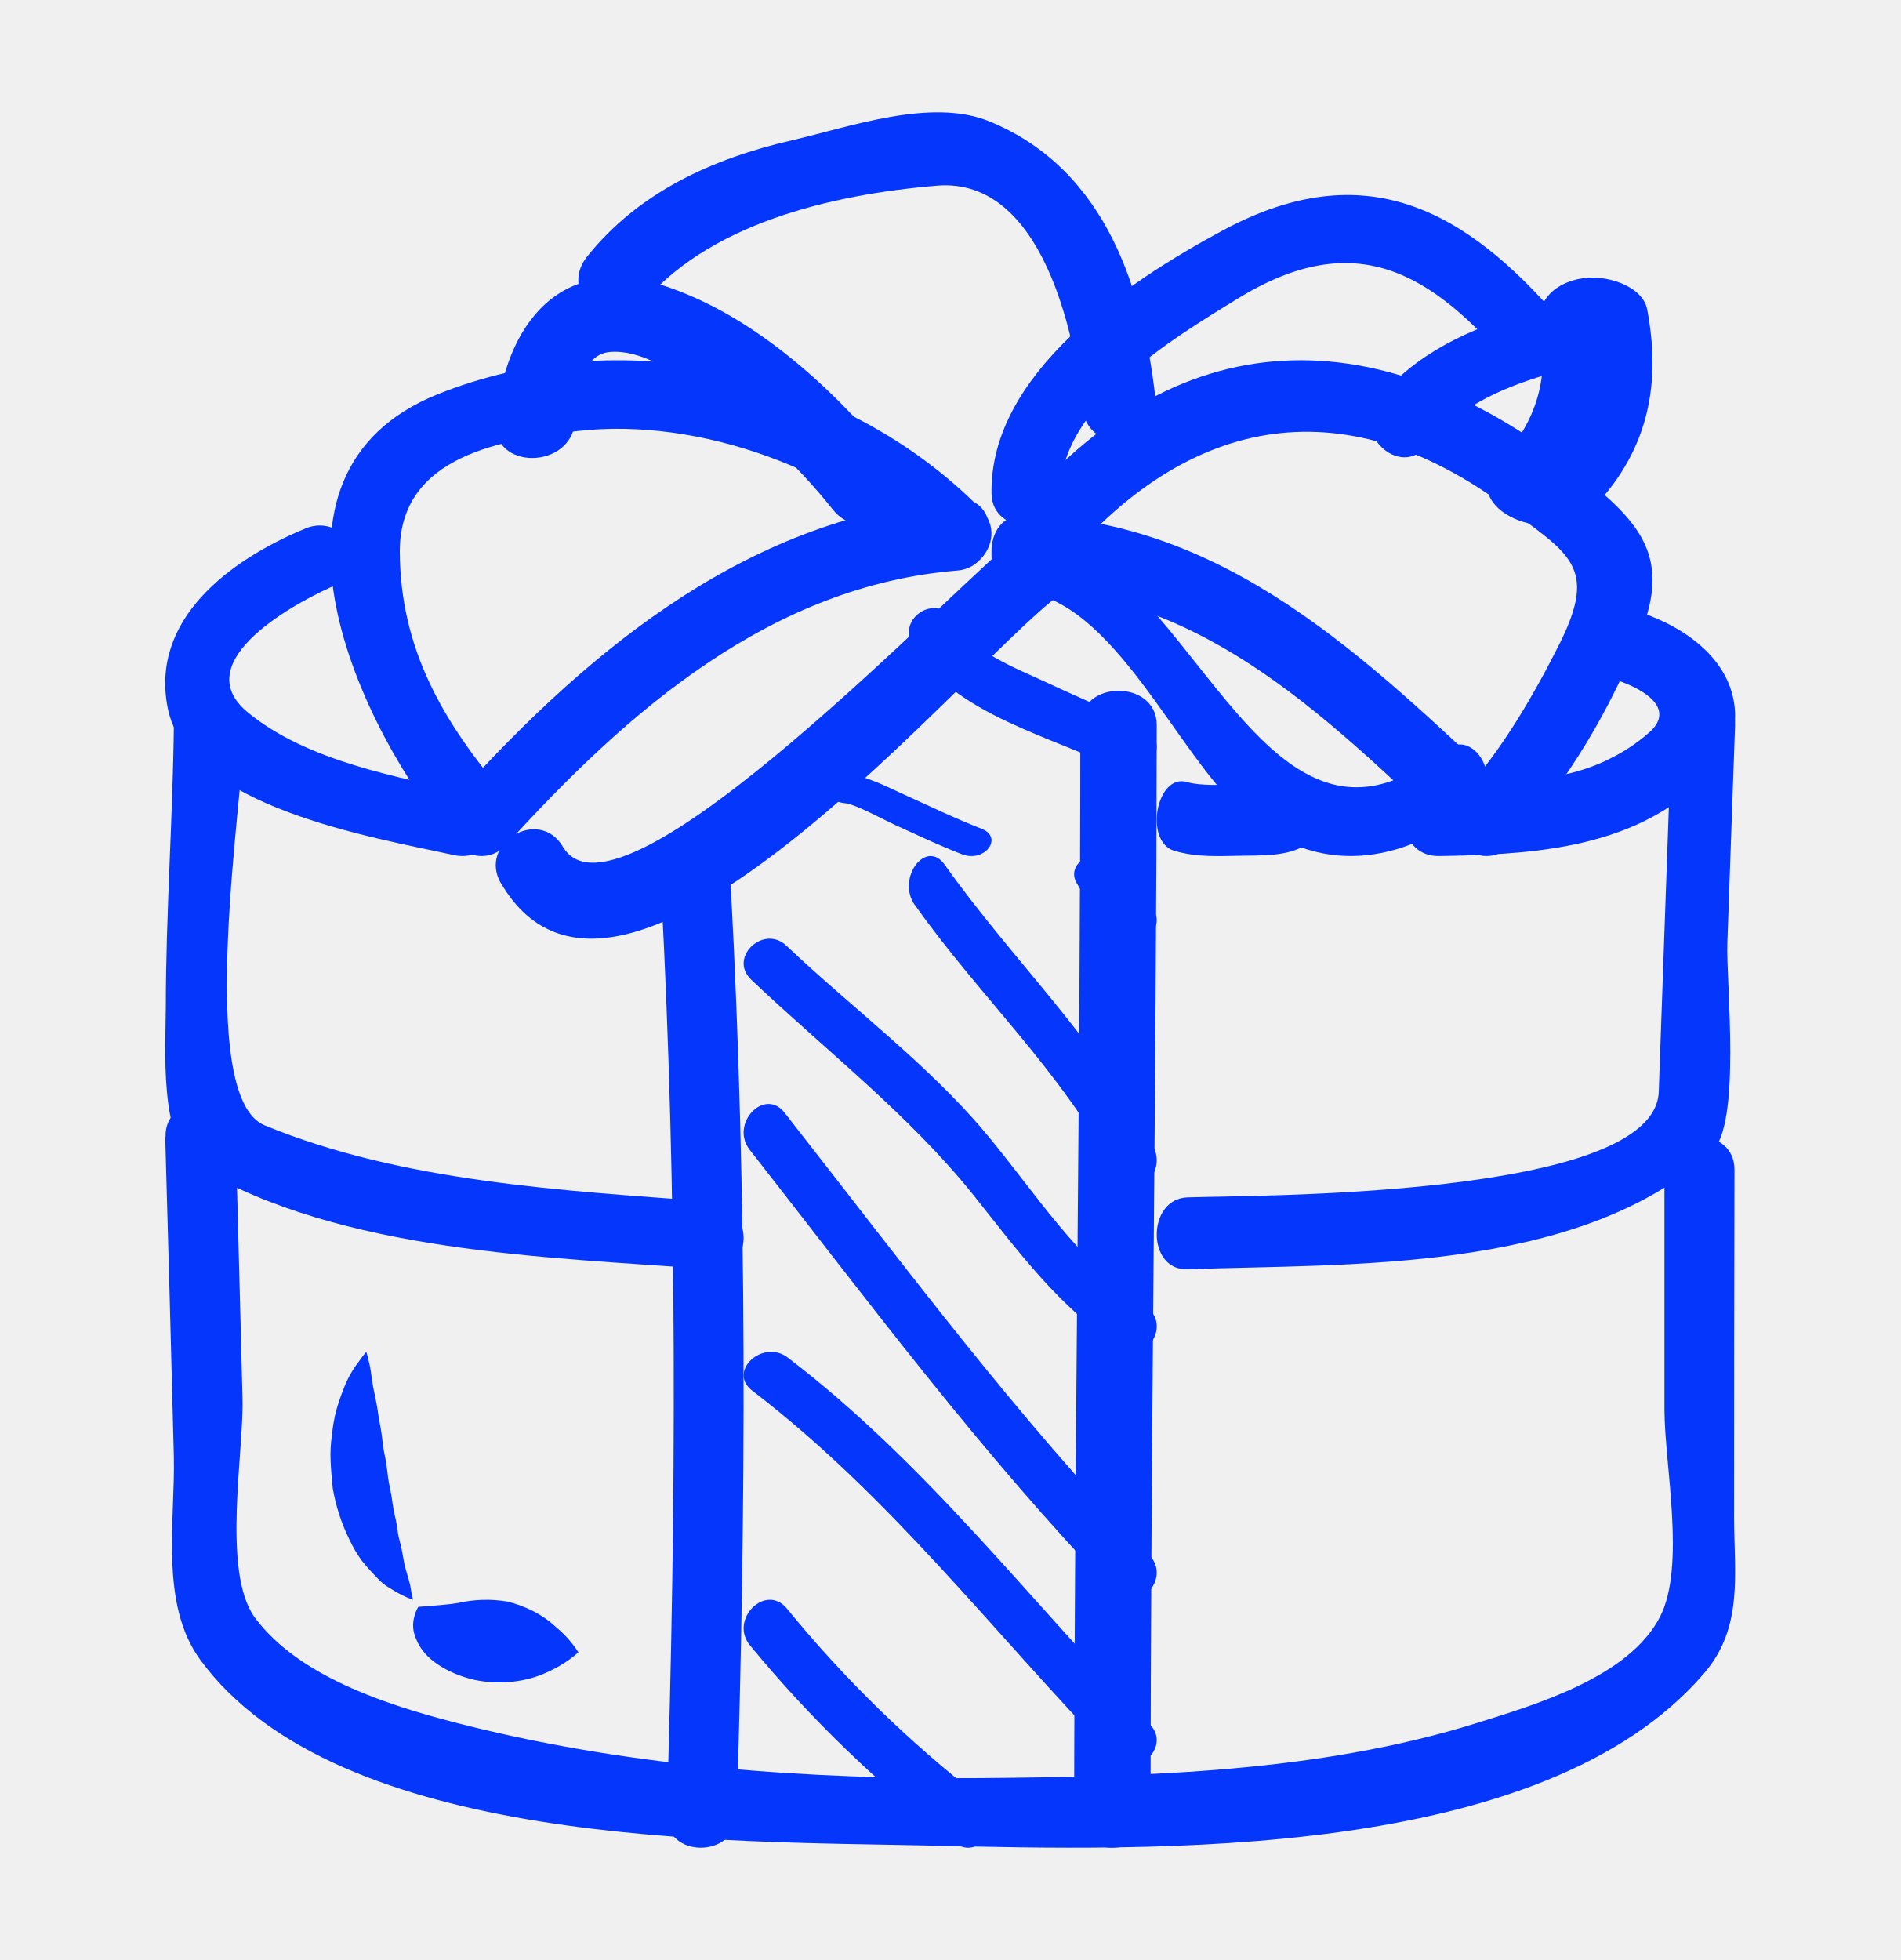
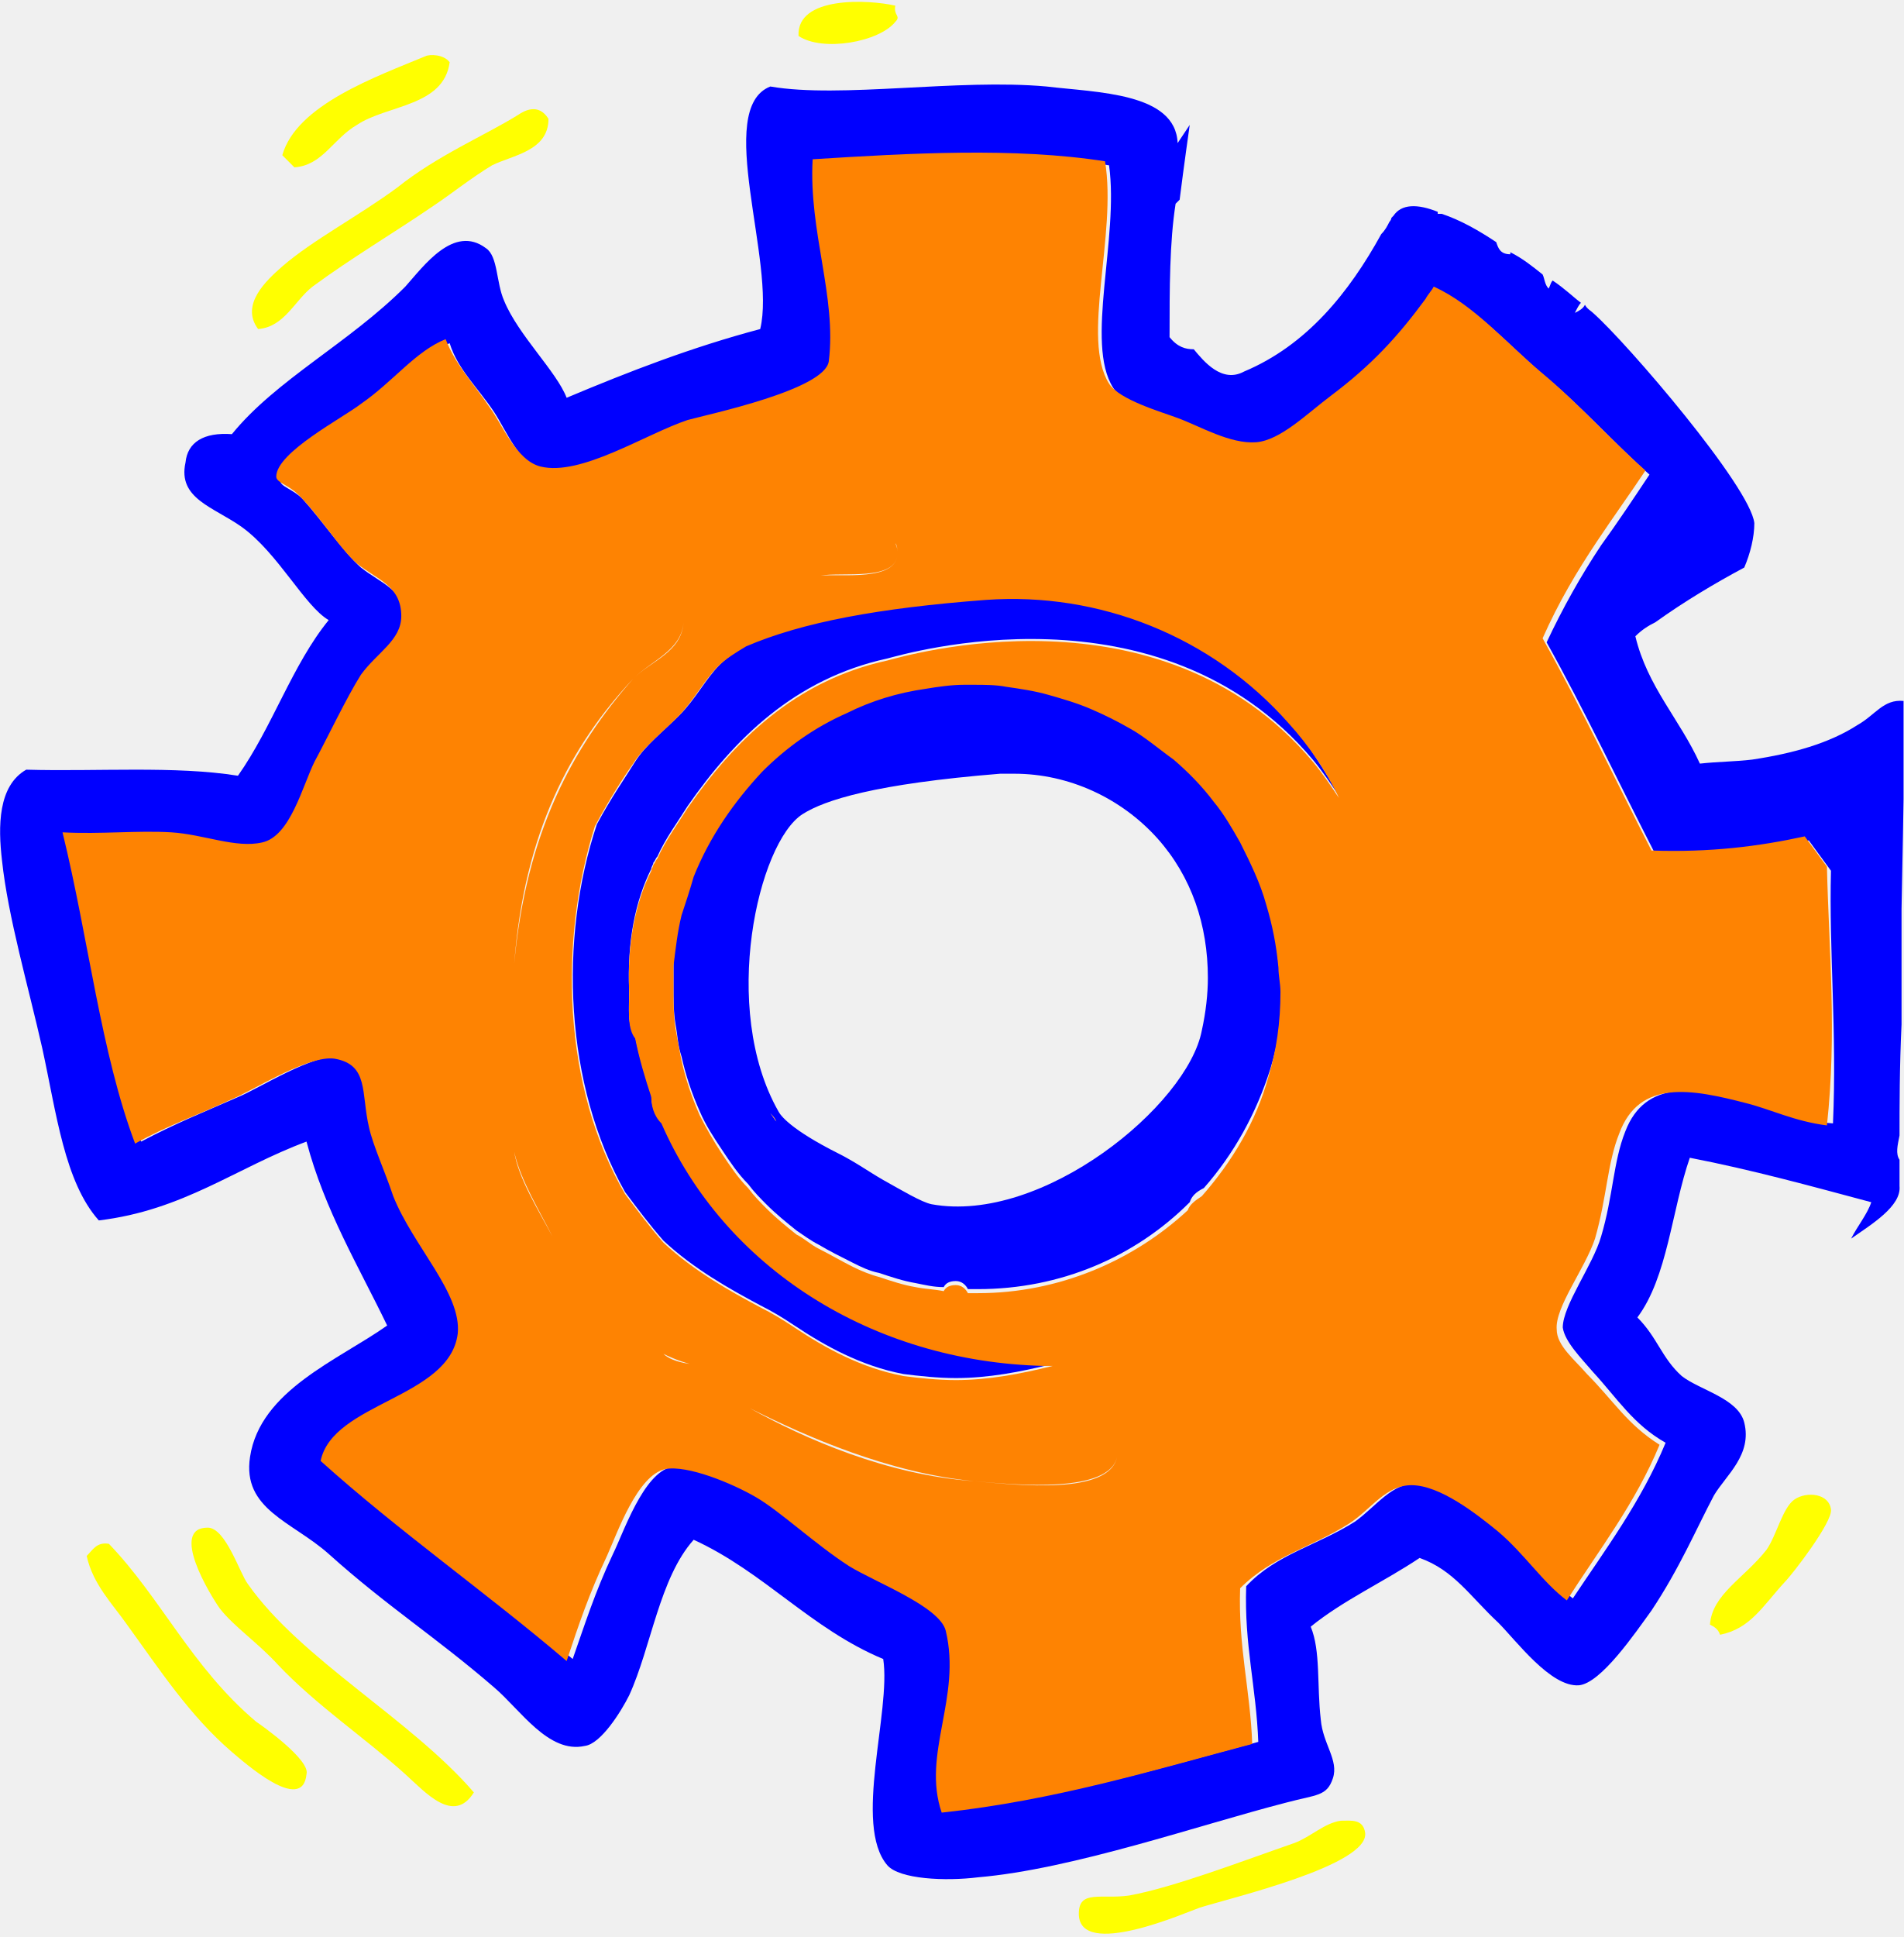
- <svg xmlns="http://www.w3.org/2000/svg" width="32" height="33" viewBox="0 0 32 33" fill="none">
-   <path d="M16.525 8.58C14.168 6.181 10.399 5.42 7.37 6.638C4.038 7.979 6.024 12.273 7.707 14.238C7.814 14.35 7.959 14.413 8.109 14.413C8.26 14.413 8.405 14.35 8.512 14.238C10.591 11.942 13.001 9.858 16.122 9.606C16.849 9.546 16.854 8.344 16.122 8.404C12.683 8.686 10.013 10.84 7.705 13.389H8.51C7.481 12.185 6.736 10.94 6.732 9.281C6.732 7.657 8.484 7.401 9.726 7.257C11.781 7.02 14.23 7.916 15.717 9.43C16.246 9.968 17.051 9.119 16.522 8.58H16.525Z" fill="#0536FC" />
-   <path d="M9.686 7.099C9.718 6.74 9.751 5.97 10.269 5.926C10.787 5.882 11.298 6.247 11.692 6.488C12.587 7.053 13.375 7.76 14.022 8.578C14.534 9.224 15.693 8.59 15.173 7.935C14.194 6.701 12.839 5.395 11.289 4.848C9.449 4.197 8.495 5.465 8.351 7.099C8.277 7.918 9.612 7.912 9.684 7.099H9.686Z" fill="#0536FC" />
-   <path d="M10.759 5.18C11.89 3.764 14 3.275 15.776 3.126C17.552 2.977 18.106 5.65 18.229 6.877C18.305 7.646 19.551 7.654 19.474 6.877C19.281 4.939 18.651 2.859 16.66 2.044C15.679 1.64 14.294 2.142 13.332 2.363C11.982 2.673 10.742 3.246 9.882 4.325C9.392 4.933 10.271 5.795 10.762 5.18H10.759Z" fill="#0536FC" />
-   <path d="M17.714 9.731C19.897 6.973 22.591 6.468 25.375 8.545C26.425 9.327 26.905 9.538 26.27 10.82C25.823 11.712 25.282 12.641 24.625 13.361H25.429C22.987 11.058 20.644 8.767 17.244 8.673C16.511 8.654 16.514 9.893 17.244 9.913C20.326 9.997 22.426 12.163 24.63 14.237C24.738 14.35 24.882 14.413 25.031 14.413C25.181 14.413 25.325 14.35 25.433 14.237C26.39 13.172 27.15 11.917 27.671 10.539C28.112 9.327 27.559 8.76 26.655 8.026C23.298 5.316 19.771 5.254 16.92 8.855C16.444 9.456 17.243 10.337 17.723 9.731H17.714Z" fill="#0536FC" />
-   <path d="M17.857 8.319C17.831 6.851 19.707 5.724 20.845 5.025C22.848 3.796 24.118 4.612 25.456 6.171C25.541 5.864 25.626 5.556 25.712 5.249C24.731 5.545 23.845 5.944 23.203 6.727C22.745 7.281 23.566 8.067 24.024 7.507C24.546 6.87 25.221 6.553 26.021 6.313C26.466 6.178 26.553 5.713 26.277 5.391C24.675 3.525 22.985 2.597 20.604 3.872C18.948 4.761 16.658 6.301 16.696 8.315C16.709 9.025 17.871 9.027 17.857 8.315V8.319Z" fill="#0536FC" />
-   <path d="M25.927 5.602C26.01 5.985 25.99 6.377 25.869 6.755C25.748 7.132 25.529 7.485 25.224 7.792C24.501 8.554 26.132 9.284 26.845 8.532C27.788 7.538 27.964 6.408 27.736 5.209C27.66 4.813 27.029 4.6 26.582 4.697C26.044 4.813 25.842 5.204 25.927 5.6V5.602Z" fill="#0536FC" />
-   <path d="M8.438 14.874C10.454 18.311 16.248 11.202 17.826 10.027C18.446 9.564 17.846 8.495 17.219 8.964C16.202 9.724 10.429 15.871 9.478 14.256C9.079 13.578 8.037 14.196 8.438 14.878V14.874Z" fill="#0536FC" />
-   <path d="M17.189 9.954C18.767 10.108 19.806 12.693 20.935 13.682C22.175 14.765 23.595 14.568 24.823 13.59C25.35 13.168 24.833 12.212 24.299 12.641C21.162 15.159 20.068 9.135 17.193 8.85C16.527 8.785 16.532 9.886 17.193 9.95L17.189 9.954Z" fill="#0536FC" />
-   <path d="M5.143 8.898C3.864 9.427 2.524 10.431 2.825 11.924C3.158 13.592 6.3 14.101 7.644 14.397C8.351 14.553 8.651 13.516 7.944 13.361C6.688 13.083 5.178 12.82 4.172 11.994C3.119 11.129 5.021 10.113 5.709 9.826C6.375 9.55 5.8 8.624 5.141 8.898H5.143Z" fill="#0536FC" />
-   <path d="M24.235 14.413C25.658 14.39 27.211 14.312 28.377 13.393C28.863 13.01 29.286 12.558 29.207 11.889C29.105 11.018 28.245 10.485 27.48 10.265C26.734 10.051 26.414 11.219 27.162 11.433C27.547 11.543 28.259 11.884 27.782 12.322C27.586 12.496 27.368 12.644 27.133 12.761C26.277 13.207 25.166 13.188 24.233 13.203C23.458 13.216 23.457 14.426 24.233 14.413H24.235Z" fill="#0536FC" />
-   <path d="M19.996 21.37C22.69 21.272 26.57 21.448 28.818 19.403C29.331 18.938 29.062 16.543 29.086 15.878C29.129 14.657 29.172 13.436 29.216 12.215C29.244 11.435 28.177 11.437 28.15 12.215L27.931 18.382C27.866 20.18 21.073 20.121 19.994 20.16C19.307 20.185 19.305 21.395 19.994 21.37H19.996Z" fill="#0536FC" />
-   <path d="M2.928 12.182C2.911 13.778 2.793 15.369 2.792 16.965C2.792 17.575 2.666 19.258 3.328 19.65C5.755 21.088 9.187 21.163 11.947 21.368C12.716 21.425 12.71 20.285 11.947 20.229C9.477 20.045 6.765 19.9 4.455 18.947C3.267 18.458 4.11 13.312 4.123 12.182C4.13 11.447 2.936 11.448 2.928 12.182Z" fill="#0536FC" />
-   <path d="M2.782 19.138C2.833 20.928 2.882 22.719 2.927 24.51C2.954 25.591 2.682 27.002 3.371 27.944C5.686 31.109 12.228 30.996 15.628 31.072C19.352 31.156 25.967 31.36 28.699 28.168C29.356 27.398 29.202 26.506 29.2 25.564C29.2 23.607 29.202 21.649 29.206 19.692C29.206 18.954 28.028 18.954 28.027 19.692C28.027 21.038 28.027 22.384 28.027 23.732C28.027 24.653 28.391 26.373 27.951 27.224C27.428 28.238 25.862 28.699 24.864 29.011C22.201 29.843 19.292 29.913 16.523 29.937C13.63 29.96 10.697 29.756 7.889 29.059C6.683 28.76 5.059 28.278 4.29 27.233C3.732 26.468 4.107 24.441 4.084 23.554C4.046 22.083 4.008 20.611 3.968 19.14C3.945 18.404 2.767 18.401 2.788 19.14L2.782 19.138Z" fill="#0536FC" />
-   <path d="M11.131 14.959C11.41 20.147 11.388 25.366 11.227 30.562C11.204 31.292 12.386 31.29 12.403 30.562C12.564 25.371 12.586 20.152 12.307 14.959C12.269 14.233 11.091 14.229 11.131 14.959Z" fill="#0536FC" />
-   <path d="M18.191 12.208C18.191 18.32 18.093 24.424 18.087 30.532C18.087 31.302 19.373 31.302 19.374 30.532C19.374 24.42 19.472 18.315 19.478 12.208C19.478 11.438 18.192 11.438 18.191 12.208Z" fill="#0536FC" />
-   <path d="M19.779 14.325C20.137 14.435 20.52 14.415 20.883 14.408C21.229 14.399 21.662 14.427 21.987 14.228C22.472 13.935 22.257 12.773 21.769 13.071C21.503 13.233 21.165 13.197 20.88 13.207C20.595 13.216 20.204 13.232 19.991 13.168C19.476 13.009 19.255 14.166 19.773 14.325H19.779Z" fill="#0536FC" />
-   <path d="M15.362 10.858C16.032 12.039 17.779 12.414 18.876 12.976C19.332 13.21 19.733 12.49 19.275 12.255C18.735 11.981 18.183 11.753 17.639 11.498C17.13 11.259 16.342 10.969 16.046 10.437C15.784 9.98 15.101 10.396 15.362 10.858Z" fill="#0536FC" />
-   <path d="M14.226 13.523C14.405 13.539 14.865 13.795 15.084 13.895C15.452 14.061 15.815 14.236 16.198 14.383C16.58 14.531 16.905 14.1 16.528 13.953C16.079 13.78 15.66 13.574 15.23 13.381C14.925 13.245 14.587 13.057 14.226 13.024C13.807 12.987 13.811 13.486 14.226 13.523Z" fill="#0536FC" />
-   <path d="M12.63 27.704C13.645 28.938 14.799 30.051 16.068 31.022C16.518 31.367 16.954 30.603 16.511 30.265C15.307 29.331 14.213 28.264 13.25 27.083C12.89 26.648 12.271 27.272 12.63 27.704Z" fill="#0536FC" />
-   <path d="M12.665 23.413C15.009 25.205 16.745 27.513 18.764 29.592C19.131 29.969 19.729 29.411 19.364 29.036C17.345 26.957 15.61 24.648 13.266 22.858C12.846 22.536 12.242 23.09 12.665 23.413Z" fill="#0536FC" />
-   <path d="M12.625 19.36C14.614 21.901 16.54 24.498 18.766 26.807C19.151 27.205 19.737 26.58 19.352 26.182C17.126 23.873 15.2 21.271 13.211 18.735C12.871 18.298 12.283 18.926 12.625 19.36Z" fill="#0536FC" />
-   <path d="M12.647 16.493C13.903 17.683 15.317 18.778 16.392 20.122C17.144 21.064 17.829 22.01 18.866 22.69C19.313 22.985 19.733 22.288 19.29 21.996C18.15 21.247 17.44 20.084 16.589 19.069C15.624 17.918 14.336 16.96 13.241 15.922C12.855 15.557 12.261 16.126 12.647 16.491V16.493Z" fill="#0536FC" />
-   <path d="M15.404 15.235C16.502 16.787 17.861 18.015 18.795 19.768C19.06 20.266 19.68 19.788 19.412 19.284C18.435 17.456 17.053 16.174 15.909 14.561C15.592 14.111 15.088 14.79 15.404 15.238V15.235Z" fill="#0536FC" />
-   <path d="M18.125 14.859C18.33 15.227 18.637 15.538 19.013 15.758C19.357 15.96 19.674 15.45 19.33 15.25C19.048 15.08 18.819 14.843 18.668 14.562C18.482 14.224 17.939 14.522 18.125 14.859Z" fill="#0536FC" />
-   <path d="M6.168 22.761C6.168 22.761 6.192 22.838 6.222 22.97C6.252 23.102 6.265 23.297 6.313 23.493C6.333 23.593 6.354 23.698 6.368 23.804C6.382 23.91 6.412 24.038 6.427 24.154C6.442 24.271 6.453 24.395 6.481 24.515C6.508 24.635 6.519 24.758 6.535 24.881C6.551 25.005 6.585 25.115 6.6 25.241C6.615 25.359 6.637 25.476 6.665 25.591C6.691 25.702 6.696 25.825 6.725 25.925C6.754 26.025 6.773 26.132 6.791 26.232C6.821 26.437 6.89 26.582 6.912 26.721C6.934 26.86 6.956 26.935 6.956 26.935C6.893 26.914 6.832 26.889 6.773 26.859C6.703 26.824 6.635 26.785 6.569 26.742C6.481 26.693 6.401 26.628 6.334 26.548C6.248 26.462 6.167 26.37 6.09 26.274C6.01 26.163 5.94 26.043 5.881 25.917C5.749 25.648 5.655 25.359 5.603 25.059C5.588 24.906 5.573 24.752 5.567 24.601C5.56 24.454 5.567 24.306 5.59 24.16C5.602 24.023 5.626 23.887 5.66 23.754C5.694 23.633 5.734 23.514 5.78 23.397C5.843 23.227 5.93 23.07 6.038 22.93C6.114 22.819 6.168 22.761 6.168 22.761Z" fill="#0536FC" />
-   <path d="M9.739 27.82C9.587 27.956 9.403 28.072 9.196 28.163C9.018 28.244 8.818 28.296 8.61 28.317C8.401 28.338 8.188 28.326 7.987 28.283C7.756 28.23 7.545 28.14 7.369 28.022C7.196 27.907 7.071 27.76 7.008 27.597C6.95 27.472 6.941 27.339 6.979 27.21C6.992 27.157 7.013 27.105 7.043 27.055L7.277 27.036C7.417 27.022 7.56 27.016 7.715 26.989C7.984 26.927 8.272 26.919 8.547 26.966C8.867 27.047 9.145 27.192 9.349 27.384C9.508 27.515 9.639 27.662 9.739 27.82Z" fill="#0536FC" />
+ <svg xmlns="http://www.w3.org/2000/svg" width="404" height="411" viewBox="0 0 404 411" fill="none">
+   <g clip-path="url(#clip0_626_904)">
+     <path fill-rule="evenodd" clip-rule="evenodd" d="M190.018 4.632C191.302 3.345 189.59 3.345 190.018 1.201C184.454 -0.086 169.048 -0.944 169.476 7.634C174.611 11.065 186.594 8.92 190.018 4.632Z" fill="#FFFF00" />
+     <path fill-rule="evenodd" clip-rule="evenodd" d="M75.751 26.503C82.17 22.215 94.153 22.644 95.437 13.209C94.153 11.493 91.157 11.493 90.302 11.922C80.03 16.211 62.912 22.215 59.916 32.937C60.772 33.794 61.628 34.652 62.484 35.51C68.475 35.081 70.615 29.506 75.751 26.503Z" fill="#FFFF00" />
+     <path fill-rule="evenodd" clip-rule="evenodd" d="M66.336 60.813C74.467 54.809 83.882 49.233 92.014 43.658C95.865 41.085 100.145 37.654 104.425 35.081C108.704 32.936 116.408 32.078 116.408 25.217C114.268 21.786 111.272 23.501 109.988 24.359C103.141 28.648 92.87 32.936 84.31 39.798C76.179 45.802 66.336 50.949 59.916 56.524C56.492 59.526 50.929 64.673 54.781 69.819C60.344 69.39 62.484 63.815 66.336 60.813Z" fill="#FFFF00" />
+     <path fill-rule="evenodd" clip-rule="evenodd" d="M380.891 318.136C378.323 319.852 377.039 325.856 374.899 328.858C370.191 334.862 363.344 338.293 362.916 344.726C363.772 345.155 364.628 345.584 365.056 346.871C371.475 345.584 374.043 340.866 378.751 335.72C380.463 334.005 389.022 322.854 388.594 320.281C388.166 316.85 383.458 316.421 380.891 318.136Z" fill="#FFFF00" />
+     <path fill-rule="evenodd" clip-rule="evenodd" d="M52.641 336.149C50.929 334.005 47.933 324.141 44.081 324.141C35.95 324.141 44.509 338.293 46.649 341.295C49.645 345.155 54.78 348.586 59.06 353.304C67.192 361.881 77.463 368.743 86.022 376.463C90.302 380.323 96.293 387.185 100.573 380.323C87.306 364.883 63.768 352.017 52.641 336.149Z" fill="#FFFF00" />
+     <path fill-rule="evenodd" clip-rule="evenodd" d="M54.352 365.312C40.657 353.732 34.237 339.151 23.11 327.571C20.542 327.142 19.686 328.858 18.402 330.144C19.686 336.148 23.966 340.437 26.962 344.726C33.809 354.161 40.229 364.025 49.216 371.745C51.784 373.889 64.195 385.04 65.051 376.462C65.907 373.46 55.635 366.169 54.352 365.312Z" fill="#FFFF00" />
+     <path fill-rule="evenodd" clip-rule="evenodd" d="M284.598 386.326C281.175 386.755 278.179 389.757 274.755 391.043C263.628 394.903 249.077 400.479 239.662 402.194C233.671 403.052 228.963 400.907 228.963 406.054C228.963 415.918 252.073 405.625 254.641 404.767C261.488 402.623 290.59 395.761 289.734 388.899C289.306 385.897 286.738 386.326 284.598 386.326Z" fill="#FFFF00" />
+     <path fill-rule="evenodd" clip-rule="evenodd" d="M404.001 148.732C399.721 148.303 398.009 151.734 394.157 153.878C388.166 157.738 380.462 159.883 371.903 161.169C368.479 161.598 364.628 161.598 360.776 162.027C356.496 152.592 349.649 145.73 347.081 135.008C348.365 133.722 349.649 132.864 351.361 132.006C357.352 127.717 363.772 123.858 370.191 120.427C371.475 117.424 372.331 113.994 372.331 110.991C371.475 103.272 345.369 72.822 338.094 66.389C337.666 65.96 336.81 65.531 336.382 64.674C335.954 65.531 335.098 65.96 334.242 66.389C334.67 65.531 335.098 64.674 335.526 64.245C333.814 62.958 332.102 61.242 329.535 59.527C329.107 59.956 329.107 60.385 328.679 61.242C327.823 60.385 327.823 59.098 327.395 58.24C325.255 56.525 323.115 54.809 320.547 53.523V53.952C318.407 53.952 317.979 52.665 317.551 51.379C313.7 48.805 309.848 46.661 305.996 45.374C305.568 45.374 305.568 45.374 305.14 45.374C305.14 45.374 305.14 45.374 305.14 44.945C300.861 43.23 297.437 43.23 295.725 45.803L295.297 46.232C295.297 46.661 294.869 47.09 294.869 47.09C294.441 47.947 294.013 48.805 293.157 49.663C286.31 62.1 277.323 73.251 264.056 78.826C259.348 81.399 255.496 76.682 253.357 74.109C251.645 74.109 249.933 73.68 248.221 71.535C248.221 61.242 248.221 51.379 249.505 43.23C249.933 42.801 249.933 42.801 250.361 42.372C251.217 35.51 252.501 26.504 252.501 26.504C251.645 27.791 250.789 29.077 249.933 30.364C249.505 19.642 232.814 19.642 222.115 18.355C203.285 16.64 178.463 20.929 163.484 18.355C151.501 23.073 164.768 55.667 161.344 69.82C146.793 73.68 133.526 78.826 120.259 84.401C118.119 78.826 109.988 71.106 106.992 63.816C105.28 59.956 105.708 54.381 103.14 52.665C96.293 47.519 89.874 56.525 86.022 60.814C74.039 72.822 58.632 80.542 49.217 92.121C43.225 91.692 39.801 93.837 39.373 98.125C37.662 105.845 45.365 107.56 51.357 111.849C59.06 117.424 64.624 128.575 69.759 131.577C62.056 141.012 57.776 154.307 50.501 164.6C37.234 162.456 20.543 163.742 5.564 163.314C-0.427 166.745 -0.427 175.322 0.429 182.613C1.712 194.621 5.992 209.203 8.988 222.498C11.984 236.222 13.695 250.803 20.971 258.952C38.946 256.807 50.073 247.801 65.052 242.226C68.903 256.807 76.179 268.816 82.17 281.253C71.899 288.544 55.208 294.977 53.068 309.13C51.357 320.28 62.056 322.853 69.759 329.715C82.17 340.866 92.441 347.299 104.852 358.021C110.416 362.738 116.407 372.173 124.111 370.458C127.535 370.029 131.814 363.167 133.526 359.736C138.234 349.443 139.946 334.862 147.221 326.713C162.2 333.575 172.043 345.583 187.45 352.017C189.162 363.167 181.03 387.184 188.306 395.761C190.874 398.763 200.717 399.192 207.564 398.335C227.679 396.619 254.64 387.184 273.043 382.466C279.462 380.751 281.602 381.18 282.886 377.32C284.17 373.46 280.746 370.029 280.318 364.883C279.462 357.592 280.318 350.301 278.179 345.155C285.026 339.579 293.585 335.719 301.289 330.573C308.564 333.146 311.988 338.722 317.979 344.297C321.831 348.157 329.107 358.021 335.098 357.592C339.806 357.163 347.081 346.441 350.505 341.724C356.496 332.717 359.92 324.569 363.772 317.278C366.34 312.989 371.903 308.701 370.191 301.839C368.907 296.692 360.776 294.977 356.924 291.975C352.645 288.115 351.789 283.826 347.509 279.537C353.929 270.96 354.785 256.807 358.636 245.657C371.903 248.23 384.314 251.661 397.153 255.092C396.297 257.665 394.157 260.238 392.874 262.812C397.153 259.809 403.573 255.95 403.145 251.661C403.145 250.803 403.145 249.088 403.145 246.086C402.289 244.799 402.717 243.083 403.145 240.939C403.145 234.935 403.145 226.358 403.573 217.351C403.573 216.922 403.573 216.065 403.573 215.636C403.573 212.634 403.573 209.632 403.573 206.201C403.573 203.199 403.573 200.196 403.573 197.194C403.573 195.908 403.573 194.621 403.573 192.906C404.001 170.604 404.429 150.448 404.001 148.732ZM389.022 238.366C382.174 237.937 377.039 234.935 371.903 233.648C359.92 230.646 349.221 228.931 344.941 240.081C342.374 246.514 342.374 253.805 339.806 262.383C338.094 268.387 331.674 276.964 331.674 281.682C332.102 284.684 335.526 288.115 338.094 291.117C343.229 296.692 346.653 302.268 353.501 306.127C348.365 318.565 340.662 328.858 333.814 339.15C328.679 335.291 324.827 329.286 319.263 324.569C314.556 320.709 306.424 314.705 300.861 314.705C295.297 314.705 292.301 319.422 287.594 322.853C279.462 328 270.903 329.715 264.484 336.577C264.056 349.014 266.624 358.021 267.051 369.6C246.081 375.176 225.111 381.609 201.145 384.182C196.865 372.173 205.424 359.736 202.001 345.583C200.717 340.008 187.45 335.291 181.458 331.86C174.183 327.142 166.907 320.28 161.772 317.278C156.636 314.276 147.221 310.416 142.513 311.274C136.522 312.56 132.242 325.427 130.102 329.715C126.251 337.864 124.111 344.726 121.543 352.017C104.424 337.435 85.594 324.569 69.331 309.558C71.899 296.692 97.149 296.263 98.433 282.54C99.289 273.962 88.59 264.098 84.738 253.376C82.598 248.23 80.458 242.655 79.602 238.795C77.891 231.504 79.602 225.5 72.327 224.213C66.763 223.355 54.78 231.075 50.501 232.791C43.653 235.793 37.234 238.366 29.958 242.226C21.399 223.355 18.831 199.339 14.123 177.466C22.255 177.895 29.958 177.037 37.234 177.466C44.081 177.895 50.501 180.897 56.492 179.611C62.484 178.324 65.052 167.602 67.619 162.456C70.187 157.309 74.467 148.732 77.463 144.014C80.886 139.297 86.022 136.295 86.022 131.577C86.022 125.144 80.886 123.858 76.607 120.427C72.755 116.996 68.475 110.563 64.195 105.845C62.056 103.701 59.488 103.272 59.488 101.985C59.06 97.268 73.611 89.548 77.463 86.546C84.31 81.399 89.018 75.395 95.437 72.822C97.149 78.397 101.429 82.257 104.852 87.404C107.42 91.263 110.416 98.983 115.551 99.841C124.111 101.556 137.378 92.979 146.793 89.977C151.501 88.261 175.467 83.544 176.751 77.54C178.89 63.816 172.899 49.663 173.327 34.653C193.869 33.795 216.124 32.079 235.382 35.081C237.522 50.521 230.246 72.822 236.238 82.257C238.378 85.688 247.365 88.261 250.789 89.548C255.068 91.263 261.916 95.123 267.479 94.694C273.043 94.266 278.179 88.69 283.314 84.83C291.874 78.397 297.437 72.393 303.429 64.245C303.857 63.387 304.712 62.529 305.14 61.671C313.7 65.531 320.547 73.68 328.251 80.113C335.954 86.546 342.801 94.266 350.077 100.699C346.653 105.845 343.229 110.991 339.806 115.709C335.526 122.142 331.674 129.004 328.251 136.295C336.382 150.876 343.657 166.316 351.361 181.326C363.772 181.755 374.043 180.468 383.886 178.324L388.594 184.757C388.166 201.912 389.878 219.067 389.022 238.366Z" fill="#0000FF" />
+     <path fill-rule="evenodd" clip-rule="evenodd" d="M284.17 168.888C282.458 166.315 280.746 163.742 278.606 161.169C246.081 122.57 191.729 138.867 188.306 139.725C168.619 144.014 155.78 156.88 145.937 171.033C143.797 174.464 141.229 177.895 139.517 181.754C139.089 182.183 139.089 182.612 138.661 183.041C138.661 183.47 138.234 183.899 138.234 184.328C134.81 191.19 133.098 199.767 133.526 210.06V210.489C133.526 213.92 133.098 217.78 134.81 219.924C135.666 224.213 136.95 228.501 138.234 232.361C138.234 234.077 138.661 236.221 140.373 237.937C153.64 268.386 184.882 288.543 221.687 289.401C222.115 289.401 222.543 289.401 223.399 289.401C216.551 291.116 209.704 292.403 202.856 292.403C199.005 292.403 195.153 291.974 191.729 291.545C182.742 289.83 175.039 285.541 168.619 281.252C166.051 279.537 163.911 278.25 161.344 276.964C154.924 273.533 147.221 269.244 140.801 263.24C137.806 259.809 135.238 256.378 132.67 252.947C119.831 230.217 118.547 199.338 126.678 174.893C129.674 169.317 132.67 165.029 134.81 161.598C136.95 158.167 140.801 155.165 144.225 151.734C147.649 148.303 149.789 144.014 152.784 141.012C154.496 139.296 156.636 138.01 158.776 136.723C170.759 131.577 187.022 128.575 209.704 126.859C233.67 125.144 257.636 134.579 273.899 153.02C277.323 157.738 281.174 163.313 284.17 168.888Z" fill="#0000FF" />
+     <path fill-rule="evenodd" clip-rule="evenodd" d="M271.331 204.485C270.903 199.768 270.047 195.479 268.763 191.19C267.48 186.473 265.34 182.184 263.2 177.895C261.488 174.893 259.776 171.891 257.636 169.318C255.069 165.887 252.073 162.885 249.077 160.312C246.509 157.738 243.513 155.594 240.09 153.879C237.522 152.163 234.526 150.876 231.53 149.59C228.535 148.303 225.539 147.445 222.543 146.588C219.547 145.73 216.552 145.301 213.556 144.872C211.416 144.443 208.848 144.443 206.708 144.443C205.852 144.443 204.996 144.443 204.569 144.443C201.573 144.443 199.005 144.872 196.437 145.301C190.446 146.159 184.882 147.874 179.746 150.448C172.899 153.45 166.907 157.738 161.772 162.885C155.352 169.318 150.217 176.609 147.221 185.186C146.365 187.759 145.509 190.332 144.653 193.335C143.797 196.766 143.369 200.197 142.941 204.056C142.941 205.772 142.941 207.487 142.941 209.203C142.941 212.205 142.941 214.778 143.369 217.351C143.797 219.496 143.797 221.64 144.653 224.213C145.509 228.073 146.793 231.933 148.505 235.793C149.789 238.795 151.501 241.368 153.213 243.941C154.924 246.514 156.636 249.088 158.776 251.232C160.06 252.948 161.344 254.234 162.628 255.521C164.768 257.665 166.907 259.381 169.047 261.096C170.331 261.954 172.043 263.24 173.755 264.098C175.895 265.385 178.463 266.671 181.03 267.958C182.742 268.816 184.454 269.674 186.594 270.102C189.162 270.96 191.73 271.818 194.297 272.247C196.437 272.676 198.149 273.104 200.289 273.104C200.717 272.247 201.573 271.818 202.857 271.818C204.141 271.818 204.996 272.676 205.424 273.533C206.28 273.533 206.708 273.533 207.564 273.533C225.111 273.533 240.946 266.671 252.501 255.092C252.929 253.805 253.785 252.948 255.496 252.09C261.916 244.799 266.624 236.222 269.619 226.786C271.331 221.211 272.187 215.207 272.187 208.774C271.759 208.345 271.759 206.201 271.331 204.485ZM164.768 237.937C164.34 237.508 163.912 236.65 163.484 236.222C163.912 236.65 164.34 237.079 164.768 237.937ZM255.069 218.638C252.073 234.506 221.259 259.809 197.721 255.521C195.581 255.092 191.302 252.519 187.45 250.374C184.454 248.659 181.458 246.514 178.035 244.799C167.763 239.653 165.624 236.65 165.196 235.793C152.785 213.92 160.916 178.753 170.331 172.749C175.039 169.747 185.738 166.316 212.272 164.171C213.128 164.171 214.412 164.171 215.268 164.171C226.823 164.171 237.95 169.318 245.653 177.895C252.929 186.044 256.352 196.337 256.352 207.487C256.352 210.918 255.924 214.778 255.069 218.638Z" fill="#0000FF" />
+     <path fill-rule="evenodd" clip-rule="evenodd" d="M387.738 183.899L383.03 177.466C373.187 179.61 362.916 180.897 350.505 180.468C342.802 165.457 335.526 150.018 327.395 135.436C330.818 127.717 334.67 121.284 338.95 114.851C342.374 109.704 345.797 104.987 349.221 99.84C341.946 93.407 335.098 85.688 327.395 79.254C319.691 72.821 312.844 64.673 304.285 60.813C303.857 61.671 303.001 62.529 302.573 63.386C296.581 71.535 291.018 77.539 282.458 83.972C277.323 87.832 271.759 93.407 266.624 93.836C261.06 94.265 254.64 90.405 249.933 88.69C246.509 87.403 237.522 84.83 235.382 81.399C229.39 71.964 237.094 49.662 234.526 34.223C215.268 31.221 193.013 32.508 172.471 33.794C171.615 49.233 177.607 62.957 175.895 76.681C175.039 82.685 150.645 87.832 145.937 89.118C136.95 92.121 123.255 101.127 114.696 98.983C109.56 97.696 106.564 89.976 103.996 86.545C100.573 81.399 96.721 77.539 94.581 71.964C88.162 74.537 83.454 80.97 76.607 85.688C72.755 88.69 58.632 95.98 58.632 101.127C58.632 102.413 61.2 102.842 63.34 104.987C68.047 109.704 71.899 116.137 75.751 119.568C80.03 122.999 85.166 124.286 85.166 130.719C85.166 135.865 80.03 138.439 76.607 143.156C73.611 147.874 69.331 156.88 66.763 161.598C64.195 166.744 61.628 177.466 55.636 178.752C50.073 180.039 43.225 177.037 36.378 176.608C29.102 176.179 21.399 177.037 13.268 176.608C18.831 199.338 21.399 223.355 28.674 242.654C35.522 238.794 41.941 236.65 49.217 233.219C53.496 231.503 65.479 223.784 71.043 224.641C78.318 225.928 76.607 231.932 78.318 239.223C79.174 243.083 81.742 248.658 83.454 253.805C87.734 264.526 98.005 274.39 97.149 282.968C95.437 296.692 70.615 297.549 68.047 309.987C84.738 324.997 103.14 337.863 120.259 352.445C122.827 344.725 124.967 338.292 128.818 330.144C130.958 325.426 135.238 312.989 141.229 311.702C145.937 310.844 155.352 314.704 160.488 317.706C165.624 320.708 172.899 327.57 180.174 332.288C185.738 335.719 199.433 340.865 200.717 346.012C204.14 360.164 195.581 372.173 199.861 384.61C223.827 382.037 244.797 375.604 265.768 370.028C265.34 358.449 262.772 349.443 263.2 337.005C270.047 330.144 278.179 328.428 286.31 323.282C291.018 320.28 294.013 315.133 299.577 315.133C305.568 315.133 313.272 321.137 317.979 324.997C323.543 329.715 327.395 335.719 332.53 339.579C339.378 328.857 347.081 318.993 352.217 306.556C345.369 302.267 342.374 297.121 336.81 291.545C334.242 288.543 330.39 285.541 330.39 282.11C329.962 277.392 336.382 269.244 338.522 262.811C341.09 253.805 341.09 246.943 343.657 240.51C347.937 228.93 359.064 231.075 370.619 234.077C375.755 235.363 380.89 237.936 387.738 238.794C389.878 219.066 388.166 201.911 387.738 183.899ZM207.564 274.39C206.708 274.39 205.852 274.39 205.424 274.39C204.996 273.533 204.14 272.675 202.857 272.675C201.573 272.675 200.717 273.104 200.289 273.962C198.149 273.533 196.437 273.533 194.297 273.104C191.729 272.675 189.162 271.817 186.594 270.959C184.882 270.531 182.742 269.673 181.03 268.815C178.463 267.528 176.323 266.242 173.755 264.955C172.043 264.098 170.759 262.811 169.047 261.953C166.907 260.238 164.768 258.522 162.628 256.378C161.344 255.091 160.06 253.805 158.776 252.089C156.636 249.945 154.924 247.372 153.213 244.798C151.501 242.225 149.789 239.223 148.505 236.65C146.793 232.79 145.509 228.93 144.653 225.07C144.225 222.926 143.797 220.782 143.369 218.208C142.941 215.635 142.941 212.633 142.941 210.06C142.941 208.344 142.941 206.629 142.941 204.913C143.369 201.482 143.797 197.623 144.653 194.192C145.509 191.618 146.365 189.045 147.221 186.043C150.645 177.466 155.78 170.175 161.772 163.742C166.907 158.595 172.899 154.307 179.746 151.305C184.882 148.731 190.446 147.016 196.437 146.158C199.005 145.729 202.001 145.3 204.568 145.3C205.424 145.3 206.28 145.3 206.708 145.3C208.848 145.3 211.416 145.3 213.556 145.729C216.551 146.158 219.547 146.587 222.543 147.445C225.539 148.303 228.535 149.16 231.53 150.447C234.526 151.734 237.094 153.02 240.09 154.736C243.085 156.451 246.081 159.024 249.077 161.169C252.073 163.742 255.068 166.744 257.636 170.175C259.776 172.748 261.488 175.75 263.2 178.752C265.34 183.041 267.479 187.33 268.763 192.047C270.047 196.336 270.903 200.625 271.331 205.342C271.331 207.058 271.759 208.773 271.759 210.489C271.759 216.922 270.903 222.926 269.191 228.501C266.624 237.936 261.488 246.514 255.068 253.805C253.785 254.662 252.501 255.52 252.073 256.807C240.518 267.528 224.683 274.39 207.564 274.39ZM174.183 122.141C178.463 121.284 190.446 123.428 190.446 117.424C190.446 116.566 190.446 116.137 190.018 115.28C190.446 115.708 190.446 116.566 190.446 117.424C190.446 123.428 178.463 121.713 174.183 122.141ZM134.382 144.014C121.115 158.167 111.272 176.608 109.132 204.485C108.276 216.064 106.992 232.361 109.132 244.369C109.988 249.945 114.268 256.807 117.263 262.382C114.696 257.236 110.416 250.374 109.132 244.369C106.992 232.361 108.276 216.064 109.132 204.485C111.7 176.608 121.543 158.595 134.382 144.014C138.234 140.154 144.653 138.01 145.081 132.005C144.653 138.439 138.234 140.154 134.382 144.014ZM126.251 175.321C129.246 169.746 132.242 165.028 134.382 162.026C136.522 158.595 140.374 155.593 143.797 152.162C147.221 148.731 149.361 144.443 152.357 141.441C154.068 139.725 156.208 138.439 158.348 137.152C170.331 132.005 186.594 129.003 209.276 127.288C233.242 125.572 257.208 135.008 273.471 153.449C277.751 158.167 281.602 163.742 284.17 169.317C282.458 166.744 280.746 164.171 278.607 161.598C246.081 122.999 191.729 139.296 188.306 140.154C168.619 144.443 155.78 157.309 145.937 171.462C143.797 174.893 141.229 178.323 139.518 182.183C139.09 182.612 139.09 183.041 138.662 183.47C138.662 183.899 138.234 184.328 138.234 184.757C134.81 191.618 133.098 200.196 133.526 210.489V210.918C133.526 214.349 133.098 218.208 134.81 220.353C135.666 224.641 136.95 228.93 138.234 232.79C138.234 234.505 138.662 236.65 140.374 238.365C153.64 268.815 184.882 288.972 221.687 289.83C222.115 289.83 222.543 289.83 223.399 289.83C216.551 291.545 209.704 292.832 202.857 292.832C199.005 292.832 195.153 292.403 191.729 291.974C182.742 290.259 175.039 285.97 168.619 281.681C166.051 279.966 163.912 278.679 161.344 277.393C154.924 273.962 147.221 269.673 140.801 263.669C137.806 260.238 135.238 256.807 132.67 253.376C119.403 230.646 118.547 199.767 126.251 175.321ZM146.365 289.401C143.369 288.972 141.657 288.114 140.801 287.257C141.657 287.685 143.369 288.543 146.365 289.401ZM206.708 314.275C188.734 312.56 171.187 304.84 159.204 298.836C170.759 305.269 188.306 312.989 206.708 314.275C216.124 315.133 235.382 316.849 237.094 309.129C235.382 317.277 216.124 315.133 206.708 314.275Z" fill="#FE8302" />
+     <path fill-rule="evenodd" clip-rule="evenodd" d="M164.768 237.936C164.34 237.078 163.912 236.65 163.484 236.221C163.912 236.65 164.34 237.507 164.768 237.936Z" fill="#FE8302" />
+   </g>
+   <defs>
+     <clipPath id="clip0_626_904">
+       <rect width="404" height="410" fill="white" transform="translate(0 0.341797)" />
+     </clipPath>
+   </defs>
</svg>
